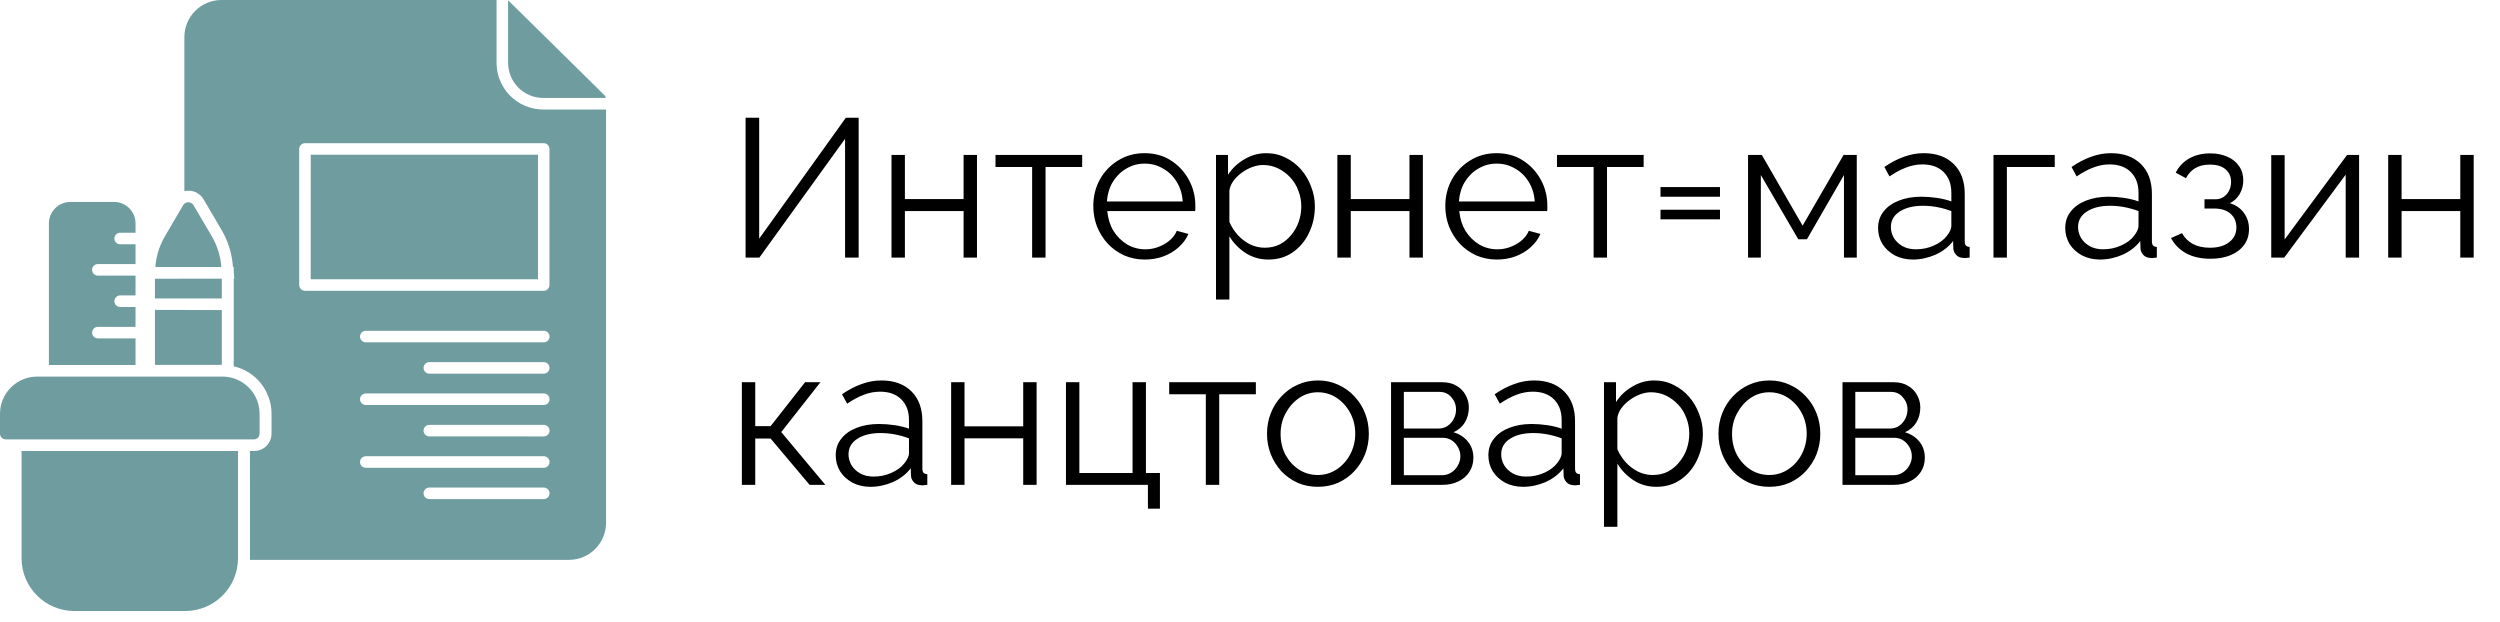
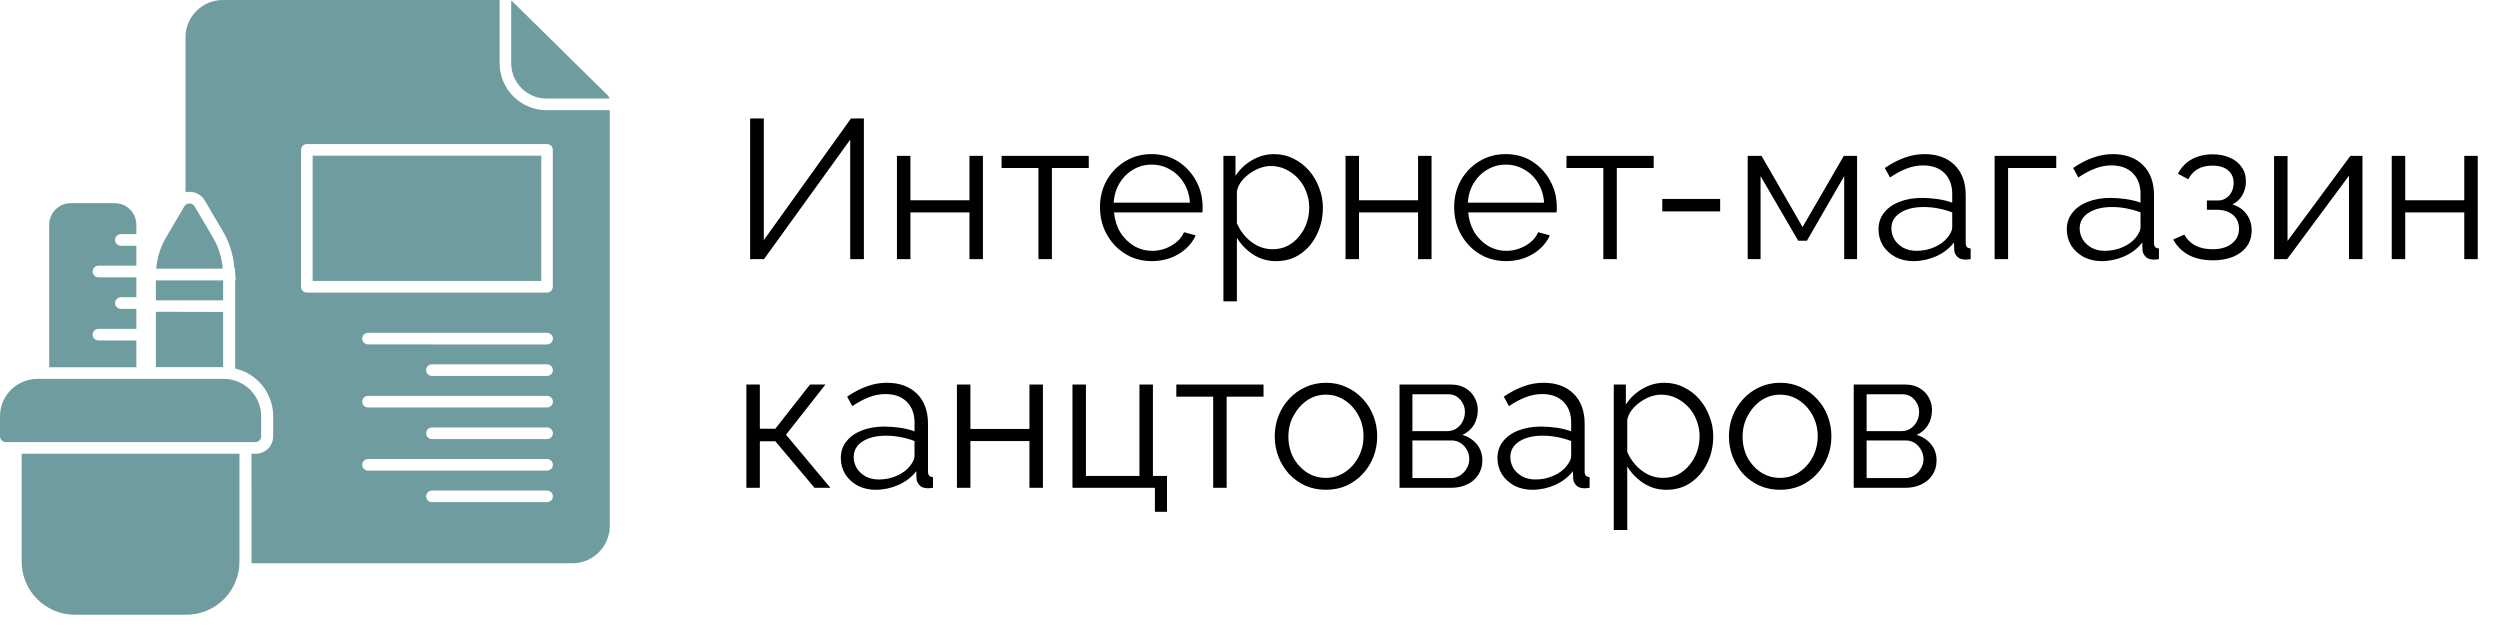
- <svg xmlns="http://www.w3.org/2000/svg" width="165" height="41" viewBox="0 0 165 41" fill="none">
+ <svg xmlns="http://www.w3.org/2000/svg" width="164" height="41" viewBox="0 0 164 41" fill="none">
  <path d="M17.133 27.309V28.62C17.133 28.832 16.962 29.002 16.752 29.002H0.381C0.17 29.002 0 28.832 0 28.62V27.309C0 25.956 1.096 24.858 2.449 24.854H14.684C16.037 24.858 17.133 25.956 17.133 27.309ZM1.422 29.764V36.839C1.422 38.766 2.983 40.327 4.91 40.327H12.223C13.148 40.327 14.034 39.959 14.69 39.305C15.343 38.651 15.709 37.765 15.709 36.839V29.764L1.422 29.764ZM6.46 22.333V22.334C6.25 22.334 6.078 22.163 6.078 21.953C6.078 21.742 6.25 21.572 6.46 21.572H8.945V20.261H7.929C7.718 20.261 7.548 20.089 7.548 19.88C7.548 19.668 7.718 19.498 7.929 19.498H8.945V18.191H6.46C6.25 18.191 6.078 18.021 6.078 17.81C6.078 17.6 6.25 17.428 6.46 17.428H8.945V16.123H7.929C7.718 16.123 7.548 15.951 7.548 15.742C7.548 15.532 7.718 15.36 7.929 15.36H8.945V14.745C8.945 13.963 8.314 13.331 7.533 13.327H4.63C3.852 13.336 3.227 13.969 3.227 14.745V24.092H8.945V22.334L6.46 22.333ZM14.638 18.393L10.226 18.395V19.7H14.638V18.393ZM14.612 17.623C14.555 16.906 14.337 16.21 13.977 15.589L12.757 13.521C12.683 13.412 12.561 13.348 12.429 13.348C12.298 13.348 12.176 13.412 12.101 13.521L10.887 15.589C10.525 16.21 10.308 16.906 10.251 17.623H14.612ZM10.226 20.453V24.082H14.638V20.463L10.226 20.453ZM35.852 6.465H39.984C39.971 6.395 39.939 6.33 39.889 6.278L33.626 0.107C33.601 0.082 33.569 0.061 33.535 0.046V4.148C33.538 5.427 34.573 6.463 35.852 6.465ZM35.852 7.228C34.152 7.226 32.776 5.848 32.772 4.147V0H14.618C13.264 0 12.168 1.098 12.168 2.451V12.616C12.651 12.499 13.154 12.704 13.419 13.125L14.633 15.193C15.056 15.917 15.308 16.729 15.37 17.566V17.623H15.426V17.907L15.462 18.385H15.426V24.174C16.886 24.509 17.921 25.811 17.921 27.309V28.62C17.921 29.253 17.41 29.764 16.777 29.764H16.497L16.499 36.839V36.952H37.551C38.902 36.95 39.998 35.854 40 34.502V7.228L35.852 7.228ZM35.889 32.941H28.335C28.126 32.941 27.954 32.77 27.954 32.56C27.954 32.35 28.126 32.179 28.335 32.179H35.889C36.098 32.179 36.27 32.35 36.27 32.56C36.27 32.77 36.098 32.941 35.889 32.941ZM35.889 30.873H24.142C23.932 30.873 23.761 30.702 23.761 30.492C23.761 30.28 23.932 30.111 24.142 30.111H35.889C36.098 30.111 36.27 30.28 36.27 30.492C36.27 30.702 36.098 30.873 35.889 30.873ZM35.889 28.805L28.335 28.803C28.126 28.803 27.954 28.634 27.954 28.422C27.954 28.212 28.126 28.041 28.335 28.041H35.889C36.098 28.041 36.27 28.212 36.27 28.422C36.27 28.634 36.098 28.803 35.889 28.803V28.805ZM35.889 26.732L24.142 26.73C23.932 26.73 23.761 26.56 23.761 26.348C23.761 26.139 23.932 25.967 24.142 25.967H35.889C36.098 25.967 36.27 26.139 36.27 26.348C36.27 26.56 36.098 26.73 35.889 26.73V26.732ZM35.889 24.663L28.335 24.662C28.126 24.662 27.954 24.49 27.954 24.28C27.954 24.071 28.126 23.899 28.335 23.899H35.889C36.098 23.899 36.27 24.071 36.27 24.28C36.27 24.49 36.098 24.662 35.889 24.662V24.663ZM35.889 22.596L24.142 22.594C23.932 22.594 23.761 22.422 23.761 22.212C23.761 22.001 23.932 21.831 24.142 21.831H35.889C36.098 21.831 36.27 22.001 36.27 22.212C36.27 22.422 36.098 22.594 35.889 22.594V22.596ZM36.264 18.812C36.264 19.022 36.094 19.193 35.883 19.193H20.126H20.128C19.918 19.189 19.748 19.022 19.747 18.812V9.831C19.748 9.621 19.918 9.452 20.128 9.45H35.885H35.883C36.094 9.45 36.264 9.62 36.264 9.831V18.812ZM20.507 18.431H35.507V10.212H20.509L20.507 18.431Z" fill="#6E9C9F" />
-   <path d="M49.209 17V7.77H50.106V15.752L55.826 7.77H56.671V17H55.774V9.161L50.119 17H49.209ZM58.839 17V10.227H59.723V13.139H63.597V10.227H64.481V17H63.597V13.932H59.723V17H58.839ZM68.121 17V11.02H65.703V10.227H71.423V11.02H69.005V17H68.121ZM75.551 17.13C75.066 17.13 74.615 17.039 74.199 16.857C73.783 16.666 73.424 16.411 73.12 16.09C72.817 15.761 72.579 15.384 72.405 14.959C72.241 14.534 72.158 14.079 72.158 13.594C72.158 12.961 72.301 12.381 72.587 11.852C72.882 11.323 73.285 10.903 73.796 10.591C74.308 10.27 74.888 10.11 75.538 10.11C76.206 10.11 76.786 10.27 77.28 10.591C77.783 10.912 78.177 11.336 78.463 11.865C78.749 12.385 78.892 12.957 78.892 13.581C78.892 13.65 78.892 13.72 78.892 13.789C78.892 13.85 78.888 13.897 78.879 13.932H73.081C73.125 14.417 73.259 14.851 73.484 15.232C73.718 15.605 74.017 15.904 74.381 16.129C74.754 16.346 75.157 16.454 75.59 16.454C76.032 16.454 76.448 16.341 76.838 16.116C77.237 15.891 77.514 15.596 77.67 15.232L78.437 15.44C78.299 15.761 78.086 16.051 77.8 16.311C77.514 16.571 77.176 16.775 76.786 16.922C76.405 17.061 75.993 17.13 75.551 17.13ZM73.055 13.295H78.06C78.026 12.801 77.891 12.368 77.657 11.995C77.432 11.622 77.133 11.332 76.76 11.124C76.396 10.907 75.993 10.799 75.551 10.799C75.109 10.799 74.706 10.907 74.342 11.124C73.978 11.332 73.679 11.627 73.445 12.008C73.22 12.381 73.09 12.81 73.055 13.295ZM83.714 17.13C83.151 17.13 82.644 16.983 82.193 16.688C81.751 16.393 81.4 16.029 81.14 15.596V19.769H80.256V10.227H81.049V11.54C81.318 11.115 81.678 10.773 82.128 10.513C82.579 10.244 83.06 10.11 83.571 10.11C84.039 10.11 84.468 10.21 84.858 10.409C85.248 10.6 85.586 10.86 85.872 11.189C86.158 11.518 86.379 11.895 86.535 12.32C86.7 12.736 86.782 13.169 86.782 13.62C86.782 14.253 86.652 14.838 86.392 15.375C86.141 15.904 85.786 16.328 85.326 16.649C84.867 16.97 84.33 17.13 83.714 17.13ZM83.467 16.35C83.84 16.35 84.174 16.276 84.468 16.129C84.763 15.973 85.014 15.765 85.222 15.505C85.439 15.245 85.604 14.955 85.716 14.634C85.829 14.305 85.885 13.967 85.885 13.62C85.885 13.256 85.82 12.909 85.69 12.58C85.569 12.251 85.391 11.96 85.157 11.709C84.923 11.458 84.655 11.258 84.351 11.111C84.048 10.964 83.719 10.89 83.363 10.89C83.138 10.89 82.904 10.933 82.661 11.02C82.419 11.107 82.185 11.232 81.959 11.397C81.743 11.553 81.561 11.731 81.413 11.93C81.266 12.129 81.175 12.342 81.14 12.567V14.647C81.279 14.968 81.465 15.258 81.699 15.518C81.933 15.769 82.202 15.973 82.505 16.129C82.817 16.276 83.138 16.35 83.467 16.35ZM88.267 17V10.227H89.151V13.139H93.025V10.227H93.909V17H93.025V13.932H89.151V17H88.267ZM98.784 17.13C98.299 17.13 97.848 17.039 97.432 16.857C97.016 16.666 96.656 16.411 96.353 16.09C96.049 15.761 95.811 15.384 95.638 14.959C95.473 14.534 95.391 14.079 95.391 13.594C95.391 12.961 95.534 12.381 95.82 11.852C96.115 11.323 96.517 10.903 97.029 10.591C97.54 10.27 98.121 10.11 98.771 10.11C99.438 10.11 100.019 10.27 100.513 10.591C101.015 10.912 101.41 11.336 101.696 11.865C101.982 12.385 102.125 12.957 102.125 13.581C102.125 13.65 102.125 13.72 102.125 13.789C102.125 13.85 102.12 13.897 102.112 13.932H96.314C96.357 14.417 96.492 14.851 96.717 15.232C96.951 15.605 97.25 15.904 97.614 16.129C97.987 16.346 98.389 16.454 98.823 16.454C99.265 16.454 99.681 16.341 100.071 16.116C100.469 15.891 100.747 15.596 100.903 15.232L101.67 15.44C101.531 15.761 101.319 16.051 101.033 16.311C100.747 16.571 100.409 16.775 100.019 16.922C99.638 17.061 99.226 17.13 98.784 17.13ZM96.288 13.295H101.293C101.258 12.801 101.124 12.368 100.89 11.995C100.664 11.622 100.365 11.332 99.993 11.124C99.629 10.907 99.226 10.799 98.784 10.799C98.342 10.799 97.939 10.907 97.575 11.124C97.211 11.332 96.912 11.627 96.678 12.008C96.453 12.381 96.323 12.81 96.288 13.295ZM105.179 17V11.02H102.761V10.227H108.481V11.02H106.063V17H105.179ZM109.593 14.478V13.841H113.519V14.478H109.593ZM109.593 12.983V12.346H113.519V12.983H109.593ZM115.371 17V10.227H116.281L118.972 14.894L121.676 10.227H122.547V17H121.702V11.553L119.258 15.791H118.686L116.216 11.553V17H115.371ZM123.953 15.05C123.953 14.625 124.075 14.261 124.317 13.958C124.56 13.646 124.894 13.408 125.318 13.243C125.752 13.07 126.25 12.983 126.813 12.983C127.143 12.983 127.485 13.009 127.84 13.061C128.196 13.113 128.512 13.191 128.789 13.295V12.723C128.789 12.151 128.62 11.696 128.282 11.358C127.944 11.02 127.476 10.851 126.878 10.851C126.514 10.851 126.155 10.92 125.799 11.059C125.453 11.189 125.089 11.384 124.707 11.644L124.369 11.02C124.811 10.717 125.245 10.491 125.669 10.344C126.094 10.188 126.527 10.11 126.969 10.11C127.801 10.11 128.46 10.348 128.945 10.825C129.431 11.302 129.673 11.96 129.673 12.801V15.934C129.673 16.055 129.699 16.146 129.751 16.207C129.803 16.259 129.886 16.289 129.998 16.298V17C129.903 17.009 129.821 17.017 129.751 17.026C129.682 17.035 129.63 17.035 129.595 17.026C129.379 17.017 129.214 16.948 129.101 16.818C128.989 16.688 128.928 16.549 128.919 16.402L128.906 15.908C128.603 16.298 128.209 16.601 127.723 16.818C127.238 17.026 126.744 17.13 126.241 17.13C125.808 17.13 125.414 17.039 125.058 16.857C124.712 16.666 124.439 16.415 124.239 16.103C124.049 15.782 123.953 15.431 123.953 15.05ZM128.49 15.57C128.586 15.449 128.659 15.332 128.711 15.219C128.763 15.106 128.789 15.007 128.789 14.92V13.932C128.495 13.819 128.187 13.733 127.866 13.672C127.554 13.611 127.238 13.581 126.917 13.581C126.285 13.581 125.773 13.707 125.383 13.958C124.993 14.209 124.798 14.552 124.798 14.985C124.798 15.236 124.863 15.475 124.993 15.7C125.123 15.917 125.314 16.099 125.565 16.246C125.817 16.385 126.111 16.454 126.449 16.454C126.874 16.454 127.268 16.372 127.632 16.207C128.005 16.042 128.291 15.83 128.49 15.57ZM131.57 17V10.227H135.613V11.02H132.454V17H131.57ZM136.306 15.05C136.306 14.625 136.427 14.261 136.67 13.958C136.913 13.646 137.246 13.408 137.671 13.243C138.104 13.07 138.603 12.983 139.166 12.983C139.495 12.983 139.838 13.009 140.193 13.061C140.548 13.113 140.865 13.191 141.142 13.295V12.723C141.142 12.151 140.973 11.696 140.635 11.358C140.297 11.02 139.829 10.851 139.231 10.851C138.867 10.851 138.507 10.92 138.152 11.059C137.805 11.189 137.441 11.384 137.06 11.644L136.722 11.02C137.164 10.717 137.597 10.491 138.022 10.344C138.447 10.188 138.88 10.11 139.322 10.11C140.154 10.11 140.813 10.348 141.298 10.825C141.783 11.302 142.026 11.96 142.026 12.801V15.934C142.026 16.055 142.052 16.146 142.104 16.207C142.156 16.259 142.238 16.289 142.351 16.298V17C142.256 17.009 142.173 17.017 142.104 17.026C142.035 17.035 141.983 17.035 141.948 17.026C141.731 17.017 141.567 16.948 141.454 16.818C141.341 16.688 141.281 16.549 141.272 16.402L141.259 15.908C140.956 16.298 140.561 16.601 140.076 16.818C139.591 17.026 139.097 17.13 138.594 17.13C138.161 17.13 137.766 17.039 137.411 16.857C137.064 16.666 136.791 16.415 136.592 16.103C136.401 15.782 136.306 15.431 136.306 15.05ZM140.843 15.57C140.938 15.449 141.012 15.332 141.064 15.219C141.116 15.106 141.142 15.007 141.142 14.92V13.932C140.847 13.819 140.54 13.733 140.219 13.672C139.907 13.611 139.591 13.581 139.27 13.581C138.637 13.581 138.126 13.707 137.736 13.958C137.346 14.209 137.151 14.552 137.151 14.985C137.151 15.236 137.216 15.475 137.346 15.7C137.476 15.917 137.667 16.099 137.918 16.246C138.169 16.385 138.464 16.454 138.802 16.454C139.227 16.454 139.621 16.372 139.985 16.207C140.358 16.042 140.644 15.83 140.843 15.57ZM145.899 17.078C145.275 17.078 144.742 16.961 144.3 16.727C143.858 16.484 143.52 16.146 143.286 15.713L144.014 15.388C144.179 15.691 144.417 15.93 144.729 16.103C145.041 16.268 145.418 16.35 145.86 16.35C146.389 16.35 146.809 16.229 147.121 15.986C147.442 15.743 147.602 15.418 147.602 15.011C147.602 14.638 147.476 14.339 147.225 14.114C146.974 13.889 146.627 13.772 146.185 13.763H145.496V13.152H146.237C146.428 13.152 146.601 13.1 146.757 12.996C146.913 12.892 147.034 12.753 147.121 12.58C147.208 12.407 147.251 12.212 147.251 11.995C147.251 11.657 147.13 11.384 146.887 11.176C146.653 10.968 146.306 10.864 145.847 10.864C145.466 10.864 145.145 10.942 144.885 11.098C144.634 11.245 144.43 11.466 144.274 11.761L143.598 11.397C143.797 10.998 144.092 10.686 144.482 10.461C144.881 10.236 145.344 10.123 145.873 10.123C146.306 10.123 146.683 10.197 147.004 10.344C147.333 10.483 147.589 10.686 147.771 10.955C147.962 11.215 148.057 11.531 148.057 11.904C148.057 12.225 147.979 12.524 147.823 12.801C147.667 13.07 147.45 13.273 147.173 13.412C147.572 13.533 147.879 13.746 148.096 14.049C148.321 14.352 148.434 14.708 148.434 15.115C148.434 15.522 148.326 15.873 148.109 16.168C147.892 16.463 147.593 16.688 147.212 16.844C146.831 17 146.393 17.078 145.899 17.078ZM149.902 17V10.24H150.786V15.804L154.907 10.227H155.7V17H154.816V11.527L150.76 17H149.902ZM157.621 17V10.227H158.505V13.139H162.379V10.227H163.263V17H162.379V13.932H158.505V17H157.621ZM48.962 32V25.227H49.846V28.126H50.86L53.135 25.227H54.149L51.562 28.516L54.474 32H53.434L50.86 28.945H49.846V32H48.962ZM55.157 30.05C55.157 29.625 55.279 29.261 55.522 28.958C55.764 28.646 56.098 28.408 56.523 28.243C56.956 28.07 57.454 27.983 58.017 27.983C58.347 27.983 58.689 28.009 59.044 28.061C59.4 28.113 59.716 28.191 59.993 28.295V27.723C59.993 27.151 59.825 26.696 59.486 26.358C59.148 26.02 58.681 25.851 58.083 25.851C57.718 25.851 57.359 25.92 57.004 26.059C56.657 26.189 56.293 26.384 55.911 26.644L55.574 26.02C56.016 25.717 56.449 25.491 56.873 25.344C57.298 25.188 57.731 25.11 58.173 25.11C59.005 25.11 59.664 25.348 60.15 25.825C60.635 26.302 60.877 26.96 60.877 27.801V30.934C60.877 31.055 60.904 31.146 60.956 31.207C61.008 31.259 61.09 31.289 61.203 31.298V32C61.107 32.009 61.025 32.017 60.956 32.026C60.886 32.035 60.834 32.035 60.8 32.026C60.583 32.017 60.418 31.948 60.306 31.818C60.193 31.688 60.132 31.549 60.123 31.402L60.111 30.908C59.807 31.298 59.413 31.601 58.928 31.818C58.442 32.026 57.948 32.13 57.446 32.13C57.012 32.13 56.618 32.039 56.263 31.857C55.916 31.666 55.643 31.415 55.444 31.103C55.253 30.782 55.157 30.431 55.157 30.05ZM59.694 30.57C59.79 30.449 59.864 30.332 59.916 30.219C59.968 30.106 59.993 30.007 59.993 29.92V28.932C59.699 28.819 59.391 28.733 59.071 28.672C58.758 28.611 58.442 28.581 58.121 28.581C57.489 28.581 56.977 28.707 56.587 28.958C56.197 29.209 56.002 29.552 56.002 29.985C56.002 30.236 56.068 30.475 56.197 30.7C56.328 30.917 56.518 31.099 56.77 31.246C57.021 31.385 57.316 31.454 57.654 31.454C58.078 31.454 58.472 31.372 58.837 31.207C59.209 31.042 59.495 30.83 59.694 30.57ZM62.775 32V25.227H63.658V28.139H67.532V25.227H68.416V32H67.532V28.932H63.658V32H62.775ZM75.762 33.573V32H70.354V25.227H71.238V31.22H74.748V25.227H75.632V31.22H76.555V33.573H75.762ZM79.585 32V26.02H77.167V25.227H82.887V26.02H80.469V32H79.585ZM86.976 32.13C86.491 32.13 86.04 32.039 85.624 31.857C85.217 31.666 84.862 31.411 84.558 31.09C84.264 30.761 84.034 30.388 83.869 29.972C83.705 29.547 83.622 29.101 83.622 28.633C83.622 28.148 83.705 27.697 83.869 27.281C84.034 26.856 84.268 26.484 84.571 26.163C84.875 25.834 85.23 25.578 85.637 25.396C86.053 25.205 86.504 25.11 86.989 25.11C87.475 25.11 87.921 25.205 88.328 25.396C88.736 25.578 89.091 25.834 89.394 26.163C89.698 26.484 89.932 26.856 90.096 27.281C90.261 27.697 90.343 28.148 90.343 28.633C90.343 29.101 90.261 29.547 90.096 29.972C89.932 30.388 89.698 30.761 89.394 31.09C89.1 31.411 88.744 31.666 88.328 31.857C87.921 32.039 87.47 32.13 86.976 32.13ZM84.519 28.646C84.519 29.149 84.628 29.608 84.844 30.024C85.07 30.431 85.369 30.756 85.741 30.999C86.114 31.233 86.526 31.35 86.976 31.35C87.427 31.35 87.839 31.229 88.211 30.986C88.584 30.743 88.883 30.414 89.108 29.998C89.334 29.573 89.446 29.114 89.446 28.62C89.446 28.117 89.334 27.658 89.108 27.242C88.883 26.826 88.584 26.497 88.211 26.254C87.839 26.011 87.427 25.89 86.976 25.89C86.526 25.89 86.114 26.016 85.741 26.267C85.377 26.518 85.083 26.852 84.857 27.268C84.632 27.675 84.519 28.135 84.519 28.646ZM91.809 32V25.227H95.189C95.57 25.227 95.891 25.309 96.151 25.474C96.411 25.63 96.606 25.834 96.736 26.085C96.874 26.336 96.944 26.605 96.944 26.891C96.944 27.255 96.857 27.584 96.684 27.879C96.51 28.165 96.259 28.382 95.93 28.529C96.32 28.642 96.636 28.845 96.879 29.14C97.121 29.435 97.243 29.79 97.243 30.206C97.243 30.57 97.152 30.886 96.97 31.155C96.796 31.424 96.554 31.632 96.242 31.779C95.938 31.926 95.587 32 95.189 32H91.809ZM92.654 31.363H95.163C95.388 31.363 95.592 31.307 95.774 31.194C95.964 31.073 96.112 30.917 96.216 30.726C96.328 30.535 96.385 30.336 96.385 30.128C96.385 29.903 96.333 29.699 96.229 29.517C96.125 29.326 95.986 29.175 95.813 29.062C95.639 28.949 95.44 28.893 95.215 28.893H92.654V31.363ZM92.654 28.282H94.955C95.18 28.282 95.379 28.221 95.553 28.1C95.726 27.979 95.86 27.823 95.956 27.632C96.051 27.441 96.099 27.242 96.099 27.034C96.099 26.722 95.995 26.449 95.787 26.215C95.587 25.981 95.327 25.864 95.007 25.864H92.654V28.282ZM98.233 30.05C98.233 29.625 98.354 29.261 98.597 28.958C98.839 28.646 99.173 28.408 99.598 28.243C100.031 28.07 100.529 27.983 101.093 27.983C101.422 27.983 101.764 28.009 102.12 28.061C102.475 28.113 102.791 28.191 103.069 28.295V27.723C103.069 27.151 102.9 26.696 102.562 26.358C102.224 26.02 101.756 25.851 101.158 25.851C100.794 25.851 100.434 25.92 100.079 26.059C99.732 26.189 99.368 26.384 98.987 26.644L98.649 26.02C99.091 25.717 99.524 25.491 99.949 25.344C100.373 25.188 100.807 25.11 101.249 25.11C102.081 25.11 102.739 25.348 103.225 25.825C103.71 26.302 103.953 26.96 103.953 27.801V30.934C103.953 31.055 103.979 31.146 104.031 31.207C104.083 31.259 104.165 31.289 104.278 31.298V32C104.182 32.009 104.1 32.017 104.031 32.026C103.961 32.035 103.909 32.035 103.875 32.026C103.658 32.017 103.493 31.948 103.381 31.818C103.268 31.688 103.207 31.549 103.199 31.402L103.186 30.908C102.882 31.298 102.488 31.601 102.003 31.818C101.517 32.026 101.023 32.13 100.521 32.13C100.087 32.13 99.693 32.039 99.338 31.857C98.991 31.666 98.718 31.415 98.519 31.103C98.328 30.782 98.233 30.431 98.233 30.05ZM102.77 30.57C102.865 30.449 102.939 30.332 102.991 30.219C103.043 30.106 103.069 30.007 103.069 29.92V28.932C102.774 28.819 102.466 28.733 102.146 28.672C101.834 28.611 101.517 28.581 101.197 28.581C100.564 28.581 100.053 28.707 99.663 28.958C99.273 29.209 99.078 29.552 99.078 29.985C99.078 30.236 99.143 30.475 99.273 30.7C99.403 30.917 99.593 31.099 99.845 31.246C100.096 31.385 100.391 31.454 100.729 31.454C101.153 31.454 101.548 31.372 101.912 31.207C102.284 31.042 102.57 30.83 102.77 30.57ZM109.321 32.13C108.757 32.13 108.25 31.983 107.8 31.688C107.358 31.393 107.007 31.029 106.747 30.596V34.769H105.863V25.227H106.656V26.54C106.924 26.115 107.284 25.773 107.735 25.513C108.185 25.244 108.666 25.11 109.178 25.11C109.646 25.11 110.075 25.21 110.465 25.409C110.855 25.6 111.193 25.86 111.479 26.189C111.765 26.518 111.986 26.895 112.142 27.32C112.306 27.736 112.389 28.169 112.389 28.62C112.389 29.253 112.259 29.838 111.999 30.375C111.747 30.904 111.392 31.328 110.933 31.649C110.473 31.97 109.936 32.13 109.321 32.13ZM109.074 31.35C109.446 31.35 109.78 31.276 110.075 31.129C110.369 30.973 110.621 30.765 110.829 30.505C111.045 30.245 111.21 29.955 111.323 29.634C111.435 29.305 111.492 28.967 111.492 28.62C111.492 28.256 111.427 27.909 111.297 27.58C111.175 27.251 110.998 26.96 110.764 26.709C110.53 26.458 110.261 26.258 109.958 26.111C109.654 25.964 109.325 25.89 108.97 25.89C108.744 25.89 108.51 25.933 108.268 26.02C108.025 26.107 107.791 26.232 107.566 26.397C107.349 26.553 107.167 26.731 107.02 26.93C106.872 27.129 106.781 27.342 106.747 27.567V29.647C106.885 29.968 107.072 30.258 107.306 30.518C107.54 30.769 107.808 30.973 108.112 31.129C108.424 31.276 108.744 31.35 109.074 31.35ZM116.772 32.13C116.287 32.13 115.836 32.039 115.42 31.857C115.013 31.666 114.657 31.411 114.354 31.09C114.059 30.761 113.83 30.388 113.665 29.972C113.5 29.547 113.418 29.101 113.418 28.633C113.418 28.148 113.5 27.697 113.665 27.281C113.83 26.856 114.064 26.484 114.367 26.163C114.67 25.834 115.026 25.578 115.433 25.396C115.849 25.205 116.3 25.11 116.785 25.11C117.27 25.11 117.717 25.205 118.124 25.396C118.531 25.578 118.887 25.834 119.19 26.163C119.493 26.484 119.727 26.856 119.892 27.281C120.057 27.697 120.139 28.148 120.139 28.633C120.139 29.101 120.057 29.547 119.892 29.972C119.727 30.388 119.493 30.761 119.19 31.09C118.895 31.411 118.54 31.666 118.124 31.857C117.717 32.039 117.266 32.13 116.772 32.13ZM114.315 28.646C114.315 29.149 114.423 29.608 114.64 30.024C114.865 30.431 115.164 30.756 115.537 30.999C115.91 31.233 116.321 31.35 116.772 31.35C117.223 31.35 117.634 31.229 118.007 30.986C118.38 30.743 118.679 30.414 118.904 29.998C119.129 29.573 119.242 29.114 119.242 28.62C119.242 28.117 119.129 27.658 118.904 27.242C118.679 26.826 118.38 26.497 118.007 26.254C117.634 26.011 117.223 25.89 116.772 25.89C116.321 25.89 115.91 26.016 115.537 26.267C115.173 26.518 114.878 26.852 114.653 27.268C114.428 27.675 114.315 28.135 114.315 28.646ZM121.605 32V25.227H124.985C125.366 25.227 125.687 25.309 125.947 25.474C126.207 25.63 126.402 25.834 126.532 26.085C126.67 26.336 126.74 26.605 126.74 26.891C126.74 27.255 126.653 27.584 126.48 27.879C126.306 28.165 126.055 28.382 125.726 28.529C126.116 28.642 126.432 28.845 126.675 29.14C126.917 29.435 127.039 29.79 127.039 30.206C127.039 30.57 126.948 30.886 126.766 31.155C126.592 31.424 126.35 31.632 126.038 31.779C125.734 31.926 125.383 32 124.985 32H121.605ZM122.45 31.363H124.959C125.184 31.363 125.388 31.307 125.57 31.194C125.76 31.073 125.908 30.917 126.012 30.726C126.124 30.535 126.181 30.336 126.181 30.128C126.181 29.903 126.129 29.699 126.025 29.517C125.921 29.326 125.782 29.175 125.609 29.062C125.435 28.949 125.236 28.893 125.011 28.893H122.45V31.363ZM122.45 28.282H124.751C124.976 28.282 125.175 28.221 125.349 28.1C125.522 27.979 125.656 27.823 125.752 27.632C125.847 27.441 125.895 27.242 125.895 27.034C125.895 26.722 125.791 26.449 125.583 26.215C125.383 25.981 125.123 25.864 124.803 25.864H122.45V28.282Z" fill="black" />
+   <path d="M49.209 17V7.77H50.106V15.752L55.826 7.77H56.671V17H55.774V9.161L50.119 17H49.209ZM58.839 17V10.227H59.723V13.139H63.597V10.227H64.481V17H63.597V13.932H59.723V17H58.839ZM68.121 17V11.02H65.703V10.227H71.423V11.02H69.005V17H68.121ZM75.551 17.13C75.066 17.13 74.615 17.039 74.199 16.857C73.783 16.666 73.424 16.411 73.12 16.09C72.817 15.761 72.579 15.384 72.405 14.959C72.241 14.534 72.158 14.079 72.158 13.594C72.158 12.961 72.301 12.381 72.587 11.852C72.882 11.323 73.285 10.903 73.796 10.591C74.308 10.27 74.888 10.11 75.538 10.11C76.206 10.11 76.786 10.27 77.28 10.591C77.783 10.912 78.177 11.336 78.463 11.865C78.749 12.385 78.892 12.957 78.892 13.581C78.892 13.65 78.892 13.72 78.892 13.789C78.892 13.85 78.888 13.897 78.879 13.932H73.081C73.125 14.417 73.259 14.851 73.484 15.232C73.718 15.605 74.017 15.904 74.381 16.129C74.754 16.346 75.157 16.454 75.59 16.454C76.032 16.454 76.448 16.341 76.838 16.116C77.237 15.891 77.514 15.596 77.67 15.232L78.437 15.44C78.299 15.761 78.086 16.051 77.8 16.311C77.514 16.571 77.176 16.775 76.786 16.922C76.405 17.061 75.993 17.13 75.551 17.13ZM73.055 13.295H78.06C78.026 12.801 77.891 12.368 77.657 11.995C77.432 11.622 77.133 11.332 76.76 11.124C76.396 10.907 75.993 10.799 75.551 10.799C75.109 10.799 74.706 10.907 74.342 11.124C73.978 11.332 73.679 11.627 73.445 12.008C73.22 12.381 73.09 12.81 73.055 13.295ZM83.714 17.13C83.151 17.13 82.644 16.983 82.193 16.688C81.751 16.393 81.4 16.029 81.14 15.596V19.769H80.256V10.227H81.049V11.54C81.318 11.115 81.678 10.773 82.128 10.513C82.579 10.244 83.06 10.11 83.571 10.11C84.039 10.11 84.468 10.21 84.858 10.409C85.248 10.6 85.586 10.86 85.872 11.189C86.158 11.518 86.379 11.895 86.535 12.32C86.7 12.736 86.782 13.169 86.782 13.62C86.782 14.253 86.652 14.838 86.392 15.375C86.141 15.904 85.786 16.328 85.326 16.649C84.867 16.97 84.33 17.13 83.714 17.13ZM83.467 16.35C83.84 16.35 84.174 16.276 84.468 16.129C84.763 15.973 85.014 15.765 85.222 15.505C85.439 15.245 85.604 14.955 85.716 14.634C85.829 14.305 85.885 13.967 85.885 13.62C85.885 13.256 85.82 12.909 85.69 12.58C85.569 12.251 85.391 11.96 85.157 11.709C84.923 11.458 84.655 11.258 84.351 11.111C84.048 10.964 83.719 10.89 83.363 10.89C83.138 10.89 82.904 10.933 82.661 11.02C82.419 11.107 82.185 11.232 81.959 11.397C81.743 11.553 81.561 11.731 81.413 11.93C81.266 12.129 81.175 12.342 81.14 12.567V14.647C81.279 14.968 81.465 15.258 81.699 15.518C81.933 15.769 82.202 15.973 82.505 16.129C82.817 16.276 83.138 16.35 83.467 16.35ZM88.267 17V10.227H89.151V13.139H93.025V10.227H93.909V17H93.025V13.932H89.151V17H88.267ZM98.784 17.13C98.299 17.13 97.848 17.039 97.432 16.857C97.016 16.666 96.656 16.411 96.353 16.09C96.049 15.761 95.811 15.384 95.638 14.959C95.473 14.534 95.391 14.079 95.391 13.594C95.391 12.961 95.534 12.381 95.82 11.852C96.115 11.323 96.517 10.903 97.029 10.591C97.54 10.27 98.121 10.11 98.771 10.11C99.438 10.11 100.019 10.27 100.513 10.591C101.015 10.912 101.41 11.336 101.696 11.865C101.982 12.385 102.125 12.957 102.125 13.581C102.125 13.65 102.125 13.72 102.125 13.789C102.125 13.85 102.12 13.897 102.112 13.932H96.314C96.357 14.417 96.492 14.851 96.717 15.232C96.951 15.605 97.25 15.904 97.614 16.129C97.987 16.346 98.389 16.454 98.823 16.454C99.265 16.454 99.681 16.341 100.071 16.116C100.469 15.891 100.747 15.596 100.903 15.232L101.67 15.44C101.531 15.761 101.319 16.051 101.033 16.311C100.747 16.571 100.409 16.775 100.019 16.922C99.638 17.061 99.226 17.13 98.784 17.13ZM96.288 13.295H101.293C101.258 12.801 101.124 12.368 100.89 11.995C100.664 11.622 100.365 11.332 99.993 11.124C99.629 10.907 99.226 10.799 98.784 10.799C98.342 10.799 97.939 10.907 97.575 11.124C97.211 11.332 96.912 11.627 96.678 12.008C96.453 12.381 96.323 12.81 96.288 13.295ZM105.179 17V11.02H102.761V10.227H108.481V11.02H106.063V17H105.179ZM109.046 13.867V13.048H112.842V13.867H109.046ZM114.648 17V10.227H115.558L118.249 14.894L120.953 10.227H121.824V17H120.979V11.553L118.535 15.791H117.963L115.493 11.553V17H114.648ZM123.23 15.05C123.23 14.625 123.351 14.261 123.594 13.958C123.836 13.646 124.17 13.408 124.595 13.243C125.028 13.07 125.526 12.983 126.09 12.983C126.419 12.983 126.761 13.009 127.117 13.061C127.472 13.113 127.788 13.191 128.066 13.295V12.723C128.066 12.151 127.897 11.696 127.559 11.358C127.221 11.02 126.753 10.851 126.155 10.851C125.791 10.851 125.431 10.92 125.076 11.059C124.729 11.189 124.365 11.384 123.984 11.644L123.646 11.02C124.088 10.717 124.521 10.491 124.946 10.344C125.37 10.188 125.804 10.11 126.246 10.11C127.078 10.11 127.736 10.348 128.222 10.825C128.707 11.302 128.95 11.96 128.95 12.801V15.934C128.95 16.055 128.976 16.146 129.028 16.207C129.08 16.259 129.162 16.289 129.275 16.298V17C129.179 17.009 129.097 17.017 129.028 17.026C128.958 17.035 128.906 17.035 128.872 17.026C128.655 17.017 128.49 16.948 128.378 16.818C128.265 16.688 128.204 16.549 128.196 16.402L128.183 15.908C127.879 16.298 127.485 16.601 127 16.818C126.514 17.026 126.02 17.13 125.518 17.13C125.084 17.13 124.69 17.039 124.335 16.857C123.988 16.666 123.715 16.415 123.516 16.103C123.325 15.782 123.23 15.431 123.23 15.05ZM127.767 15.57C127.862 15.449 127.936 15.332 127.988 15.219C128.04 15.106 128.066 15.007 128.066 14.92V13.932C127.771 13.819 127.463 13.733 127.143 13.672C126.831 13.611 126.514 13.581 126.194 13.581C125.561 13.581 125.05 13.707 124.66 13.958C124.27 14.209 124.075 14.552 124.075 14.985C124.075 15.236 124.14 15.475 124.27 15.7C124.4 15.917 124.59 16.099 124.842 16.246C125.093 16.385 125.388 16.454 125.726 16.454C126.15 16.454 126.545 16.372 126.909 16.207C127.281 16.042 127.567 15.83 127.767 15.57ZM130.847 17V10.227H134.89V11.02H131.731V17H130.847ZM135.582 15.05C135.582 14.625 135.704 14.261 135.946 13.958C136.189 13.646 136.523 13.408 136.947 13.243C137.381 13.07 137.879 12.983 138.442 12.983C138.772 12.983 139.114 13.009 139.469 13.061C139.825 13.113 140.141 13.191 140.418 13.295V12.723C140.418 12.151 140.249 11.696 139.911 11.358C139.573 11.02 139.105 10.851 138.507 10.851C138.143 10.851 137.784 10.92 137.428 11.059C137.082 11.189 136.718 11.384 136.336 11.644L135.998 11.02C136.44 10.717 136.874 10.491 137.298 10.344C137.723 10.188 138.156 10.11 138.598 10.11C139.43 10.11 140.089 10.348 140.574 10.825C141.06 11.302 141.302 11.96 141.302 12.801V15.934C141.302 16.055 141.328 16.146 141.38 16.207C141.432 16.259 141.515 16.289 141.627 16.298V17C141.532 17.009 141.45 17.017 141.38 17.026C141.311 17.035 141.259 17.035 141.224 17.026C141.008 17.017 140.843 16.948 140.73 16.818C140.618 16.688 140.557 16.549 140.548 16.402L140.535 15.908C140.232 16.298 139.838 16.601 139.352 16.818C138.867 17.026 138.373 17.13 137.87 17.13C137.437 17.13 137.043 17.039 136.687 16.857C136.341 16.666 136.068 16.415 135.868 16.103C135.678 15.782 135.582 15.431 135.582 15.05ZM140.119 15.57C140.215 15.449 140.288 15.332 140.34 15.219C140.392 15.106 140.418 15.007 140.418 14.92V13.932C140.124 13.819 139.816 13.733 139.495 13.672C139.183 13.611 138.867 13.581 138.546 13.581C137.914 13.581 137.402 13.707 137.012 13.958C136.622 14.209 136.427 14.552 136.427 14.985C136.427 15.236 136.492 15.475 136.622 15.7C136.752 15.917 136.943 16.099 137.194 16.246C137.446 16.385 137.74 16.454 138.078 16.454C138.503 16.454 138.897 16.372 139.261 16.207C139.634 16.042 139.92 15.83 140.119 15.57ZM145.175 17.078C144.551 17.078 144.018 16.961 143.576 16.727C143.134 16.484 142.796 16.146 142.562 15.713L143.29 15.388C143.455 15.691 143.693 15.93 144.005 16.103C144.317 16.268 144.694 16.35 145.136 16.35C145.665 16.35 146.085 16.229 146.397 15.986C146.718 15.743 146.878 15.418 146.878 15.011C146.878 14.638 146.753 14.339 146.501 14.114C146.25 13.889 145.903 13.772 145.461 13.763H144.772V13.152H145.513C145.704 13.152 145.877 13.1 146.033 12.996C146.189 12.892 146.311 12.753 146.397 12.58C146.484 12.407 146.527 12.212 146.527 11.995C146.527 11.657 146.406 11.384 146.163 11.176C145.929 10.968 145.583 10.864 145.123 10.864C144.742 10.864 144.421 10.942 144.161 11.098C143.91 11.245 143.706 11.466 143.55 11.761L142.874 11.397C143.074 10.998 143.368 10.686 143.758 10.461C144.157 10.236 144.621 10.123 145.149 10.123C145.583 10.123 145.96 10.197 146.28 10.344C146.61 10.483 146.865 10.686 147.047 10.955C147.238 11.215 147.333 11.531 147.333 11.904C147.333 12.225 147.255 12.524 147.099 12.801C146.943 13.07 146.727 13.273 146.449 13.412C146.848 13.533 147.156 13.746 147.372 14.049C147.598 14.352 147.71 14.708 147.71 15.115C147.71 15.522 147.602 15.873 147.385 16.168C147.169 16.463 146.87 16.688 146.488 16.844C146.107 17 145.669 17.078 145.175 17.078ZM149.179 17V10.24H150.063V15.804L154.184 10.227H154.977V17H154.093V11.527L150.037 17H149.179ZM156.898 17V10.227H157.782V13.139H161.656V10.227H162.54V17H161.656V13.932H157.782V17H156.898ZM48.962 32V25.227H49.846V28.126H50.86L53.135 25.227H54.149L51.562 28.516L54.474 32H53.434L50.86 28.945H49.846V32H48.962ZM55.157 30.05C55.157 29.625 55.279 29.261 55.522 28.958C55.764 28.646 56.098 28.408 56.523 28.243C56.956 28.07 57.454 27.983 58.017 27.983C58.347 27.983 58.689 28.009 59.044 28.061C59.4 28.113 59.716 28.191 59.993 28.295V27.723C59.993 27.151 59.825 26.696 59.486 26.358C59.148 26.02 58.681 25.851 58.083 25.851C57.718 25.851 57.359 25.92 57.004 26.059C56.657 26.189 56.293 26.384 55.911 26.644L55.574 26.02C56.016 25.717 56.449 25.491 56.873 25.344C57.298 25.188 57.731 25.11 58.173 25.11C59.005 25.11 59.664 25.348 60.15 25.825C60.635 26.302 60.877 26.96 60.877 27.801V30.934C60.877 31.055 60.904 31.146 60.956 31.207C61.008 31.259 61.09 31.289 61.203 31.298V32C61.107 32.009 61.025 32.017 60.956 32.026C60.886 32.035 60.834 32.035 60.8 32.026C60.583 32.017 60.418 31.948 60.306 31.818C60.193 31.688 60.132 31.549 60.123 31.402L60.111 30.908C59.807 31.298 59.413 31.601 58.928 31.818C58.442 32.026 57.948 32.13 57.446 32.13C57.012 32.13 56.618 32.039 56.263 31.857C55.916 31.666 55.643 31.415 55.444 31.103C55.253 30.782 55.157 30.431 55.157 30.05ZM59.694 30.57C59.79 30.449 59.864 30.332 59.916 30.219C59.968 30.106 59.993 30.007 59.993 29.92V28.932C59.699 28.819 59.391 28.733 59.071 28.672C58.758 28.611 58.442 28.581 58.121 28.581C57.489 28.581 56.977 28.707 56.587 28.958C56.197 29.209 56.002 29.552 56.002 29.985C56.002 30.236 56.068 30.475 56.197 30.7C56.328 30.917 56.518 31.099 56.77 31.246C57.021 31.385 57.316 31.454 57.654 31.454C58.078 31.454 58.472 31.372 58.837 31.207C59.209 31.042 59.495 30.83 59.694 30.57ZM62.775 32V25.227H63.658V28.139H67.532V25.227H68.416V32H67.532V28.932H63.658V32H62.775ZM75.762 33.573V32H70.354V25.227H71.238V31.22H74.748V25.227H75.632V31.22H76.555V33.573H75.762ZM79.585 32V26.02H77.167V25.227H82.887V26.02H80.469V32H79.585ZM86.976 32.13C86.491 32.13 86.04 32.039 85.624 31.857C85.217 31.666 84.862 31.411 84.558 31.09C84.264 30.761 84.034 30.388 83.869 29.972C83.705 29.547 83.622 29.101 83.622 28.633C83.622 28.148 83.705 27.697 83.869 27.281C84.034 26.856 84.268 26.484 84.571 26.163C84.875 25.834 85.23 25.578 85.637 25.396C86.053 25.205 86.504 25.11 86.989 25.11C87.475 25.11 87.921 25.205 88.328 25.396C88.736 25.578 89.091 25.834 89.394 26.163C89.698 26.484 89.932 26.856 90.096 27.281C90.261 27.697 90.343 28.148 90.343 28.633C90.343 29.101 90.261 29.547 90.096 29.972C89.932 30.388 89.698 30.761 89.394 31.09C89.1 31.411 88.744 31.666 88.328 31.857C87.921 32.039 87.47 32.13 86.976 32.13ZM84.519 28.646C84.519 29.149 84.628 29.608 84.844 30.024C85.07 30.431 85.369 30.756 85.741 30.999C86.114 31.233 86.526 31.35 86.976 31.35C87.427 31.35 87.839 31.229 88.211 30.986C88.584 30.743 88.883 30.414 89.108 29.998C89.334 29.573 89.446 29.114 89.446 28.62C89.446 28.117 89.334 27.658 89.108 27.242C88.883 26.826 88.584 26.497 88.211 26.254C87.839 26.011 87.427 25.89 86.976 25.89C86.526 25.89 86.114 26.016 85.741 26.267C85.377 26.518 85.083 26.852 84.857 27.268C84.632 27.675 84.519 28.135 84.519 28.646ZM91.809 32V25.227H95.189C95.57 25.227 95.891 25.309 96.151 25.474C96.411 25.63 96.606 25.834 96.736 26.085C96.874 26.336 96.944 26.605 96.944 26.891C96.944 27.255 96.857 27.584 96.684 27.879C96.51 28.165 96.259 28.382 95.93 28.529C96.32 28.642 96.636 28.845 96.879 29.14C97.121 29.435 97.243 29.79 97.243 30.206C97.243 30.57 97.152 30.886 96.97 31.155C96.796 31.424 96.554 31.632 96.242 31.779C95.938 31.926 95.587 32 95.189 32H91.809ZM92.654 31.363H95.163C95.388 31.363 95.592 31.307 95.774 31.194C95.964 31.073 96.112 30.917 96.216 30.726C96.328 30.535 96.385 30.336 96.385 30.128C96.385 29.903 96.333 29.699 96.229 29.517C96.125 29.326 95.986 29.175 95.813 29.062C95.639 28.949 95.44 28.893 95.215 28.893H92.654V31.363ZM92.654 28.282H94.955C95.18 28.282 95.379 28.221 95.553 28.1C95.726 27.979 95.86 27.823 95.956 27.632C96.051 27.441 96.099 27.242 96.099 27.034C96.099 26.722 95.995 26.449 95.787 26.215C95.587 25.981 95.327 25.864 95.007 25.864H92.654V28.282ZM98.233 30.05C98.233 29.625 98.354 29.261 98.597 28.958C98.839 28.646 99.173 28.408 99.598 28.243C100.031 28.07 100.529 27.983 101.093 27.983C101.422 27.983 101.764 28.009 102.12 28.061C102.475 28.113 102.791 28.191 103.069 28.295V27.723C103.069 27.151 102.9 26.696 102.562 26.358C102.224 26.02 101.756 25.851 101.158 25.851C100.794 25.851 100.434 25.92 100.079 26.059C99.732 26.189 99.368 26.384 98.987 26.644L98.649 26.02C99.091 25.717 99.524 25.491 99.949 25.344C100.373 25.188 100.807 25.11 101.249 25.11C102.081 25.11 102.739 25.348 103.225 25.825C103.71 26.302 103.953 26.96 103.953 27.801V30.934C103.953 31.055 103.979 31.146 104.031 31.207C104.083 31.259 104.165 31.289 104.278 31.298V32C104.182 32.009 104.1 32.017 104.031 32.026C103.961 32.035 103.909 32.035 103.875 32.026C103.658 32.017 103.493 31.948 103.381 31.818C103.268 31.688 103.207 31.549 103.199 31.402L103.186 30.908C102.882 31.298 102.488 31.601 102.003 31.818C101.517 32.026 101.023 32.13 100.521 32.13C100.087 32.13 99.693 32.039 99.338 31.857C98.991 31.666 98.718 31.415 98.519 31.103C98.328 30.782 98.233 30.431 98.233 30.05ZM102.77 30.57C102.865 30.449 102.939 30.332 102.991 30.219C103.043 30.106 103.069 30.007 103.069 29.92V28.932C102.774 28.819 102.466 28.733 102.146 28.672C101.834 28.611 101.517 28.581 101.197 28.581C100.564 28.581 100.053 28.707 99.663 28.958C99.273 29.209 99.078 29.552 99.078 29.985C99.078 30.236 99.143 30.475 99.273 30.7C99.403 30.917 99.593 31.099 99.845 31.246C100.096 31.385 100.391 31.454 100.729 31.454C101.153 31.454 101.548 31.372 101.912 31.207C102.284 31.042 102.57 30.83 102.77 30.57ZM109.321 32.13C108.757 32.13 108.25 31.983 107.8 31.688C107.358 31.393 107.007 31.029 106.747 30.596V34.769H105.863V25.227H106.656V26.54C106.924 26.115 107.284 25.773 107.735 25.513C108.185 25.244 108.666 25.11 109.178 25.11C109.646 25.11 110.075 25.21 110.465 25.409C110.855 25.6 111.193 25.86 111.479 26.189C111.765 26.518 111.986 26.895 112.142 27.32C112.306 27.736 112.389 28.169 112.389 28.62C112.389 29.253 112.259 29.838 111.999 30.375C111.747 30.904 111.392 31.328 110.933 31.649C110.473 31.97 109.936 32.13 109.321 32.13ZM109.074 31.35C109.446 31.35 109.78 31.276 110.075 31.129C110.369 30.973 110.621 30.765 110.829 30.505C111.045 30.245 111.21 29.955 111.323 29.634C111.435 29.305 111.492 28.967 111.492 28.62C111.492 28.256 111.427 27.909 111.297 27.58C111.175 27.251 110.998 26.96 110.764 26.709C110.53 26.458 110.261 26.258 109.958 26.111C109.654 25.964 109.325 25.89 108.97 25.89C108.744 25.89 108.51 25.933 108.268 26.02C108.025 26.107 107.791 26.232 107.566 26.397C107.349 26.553 107.167 26.731 107.02 26.93C106.872 27.129 106.781 27.342 106.747 27.567V29.647C106.885 29.968 107.072 30.258 107.306 30.518C107.54 30.769 107.808 30.973 108.112 31.129C108.424 31.276 108.744 31.35 109.074 31.35ZM116.772 32.13C116.287 32.13 115.836 32.039 115.42 31.857C115.013 31.666 114.657 31.411 114.354 31.09C114.059 30.761 113.83 30.388 113.665 29.972C113.5 29.547 113.418 29.101 113.418 28.633C113.418 28.148 113.5 27.697 113.665 27.281C113.83 26.856 114.064 26.484 114.367 26.163C114.67 25.834 115.026 25.578 115.433 25.396C115.849 25.205 116.3 25.11 116.785 25.11C117.27 25.11 117.717 25.205 118.124 25.396C118.531 25.578 118.887 25.834 119.19 26.163C119.493 26.484 119.727 26.856 119.892 27.281C120.057 27.697 120.139 28.148 120.139 28.633C120.139 29.101 120.057 29.547 119.892 29.972C119.727 30.388 119.493 30.761 119.19 31.09C118.895 31.411 118.54 31.666 118.124 31.857C117.717 32.039 117.266 32.13 116.772 32.13ZM114.315 28.646C114.315 29.149 114.423 29.608 114.64 30.024C114.865 30.431 115.164 30.756 115.537 30.999C115.91 31.233 116.321 31.35 116.772 31.35C117.223 31.35 117.634 31.229 118.007 30.986C118.38 30.743 118.679 30.414 118.904 29.998C119.129 29.573 119.242 29.114 119.242 28.62C119.242 28.117 119.129 27.658 118.904 27.242C118.679 26.826 118.38 26.497 118.007 26.254C117.634 26.011 117.223 25.89 116.772 25.89C116.321 25.89 115.91 26.016 115.537 26.267C115.173 26.518 114.878 26.852 114.653 27.268C114.428 27.675 114.315 28.135 114.315 28.646ZM121.605 32V25.227H124.985C125.366 25.227 125.687 25.309 125.947 25.474C126.207 25.63 126.402 25.834 126.532 26.085C126.67 26.336 126.74 26.605 126.74 26.891C126.74 27.255 126.653 27.584 126.48 27.879C126.306 28.165 126.055 28.382 125.726 28.529C126.116 28.642 126.432 28.845 126.675 29.14C126.917 29.435 127.039 29.79 127.039 30.206C127.039 30.57 126.948 30.886 126.766 31.155C126.592 31.424 126.35 31.632 126.038 31.779C125.734 31.926 125.383 32 124.985 32H121.605ZM122.45 31.363H124.959C125.184 31.363 125.388 31.307 125.57 31.194C125.76 31.073 125.908 30.917 126.012 30.726C126.124 30.535 126.181 30.336 126.181 30.128C126.181 29.903 126.129 29.699 126.025 29.517C125.921 29.326 125.782 29.175 125.609 29.062C125.435 28.949 125.236 28.893 125.011 28.893H122.45V31.363ZM122.45 28.282H124.751C124.976 28.282 125.175 28.221 125.349 28.1C125.522 27.979 125.656 27.823 125.752 27.632C125.847 27.441 125.895 27.242 125.895 27.034C125.895 26.722 125.791 26.449 125.583 26.215C125.383 25.981 125.123 25.864 124.803 25.864H122.45V28.282Z" fill="black" />
</svg>
